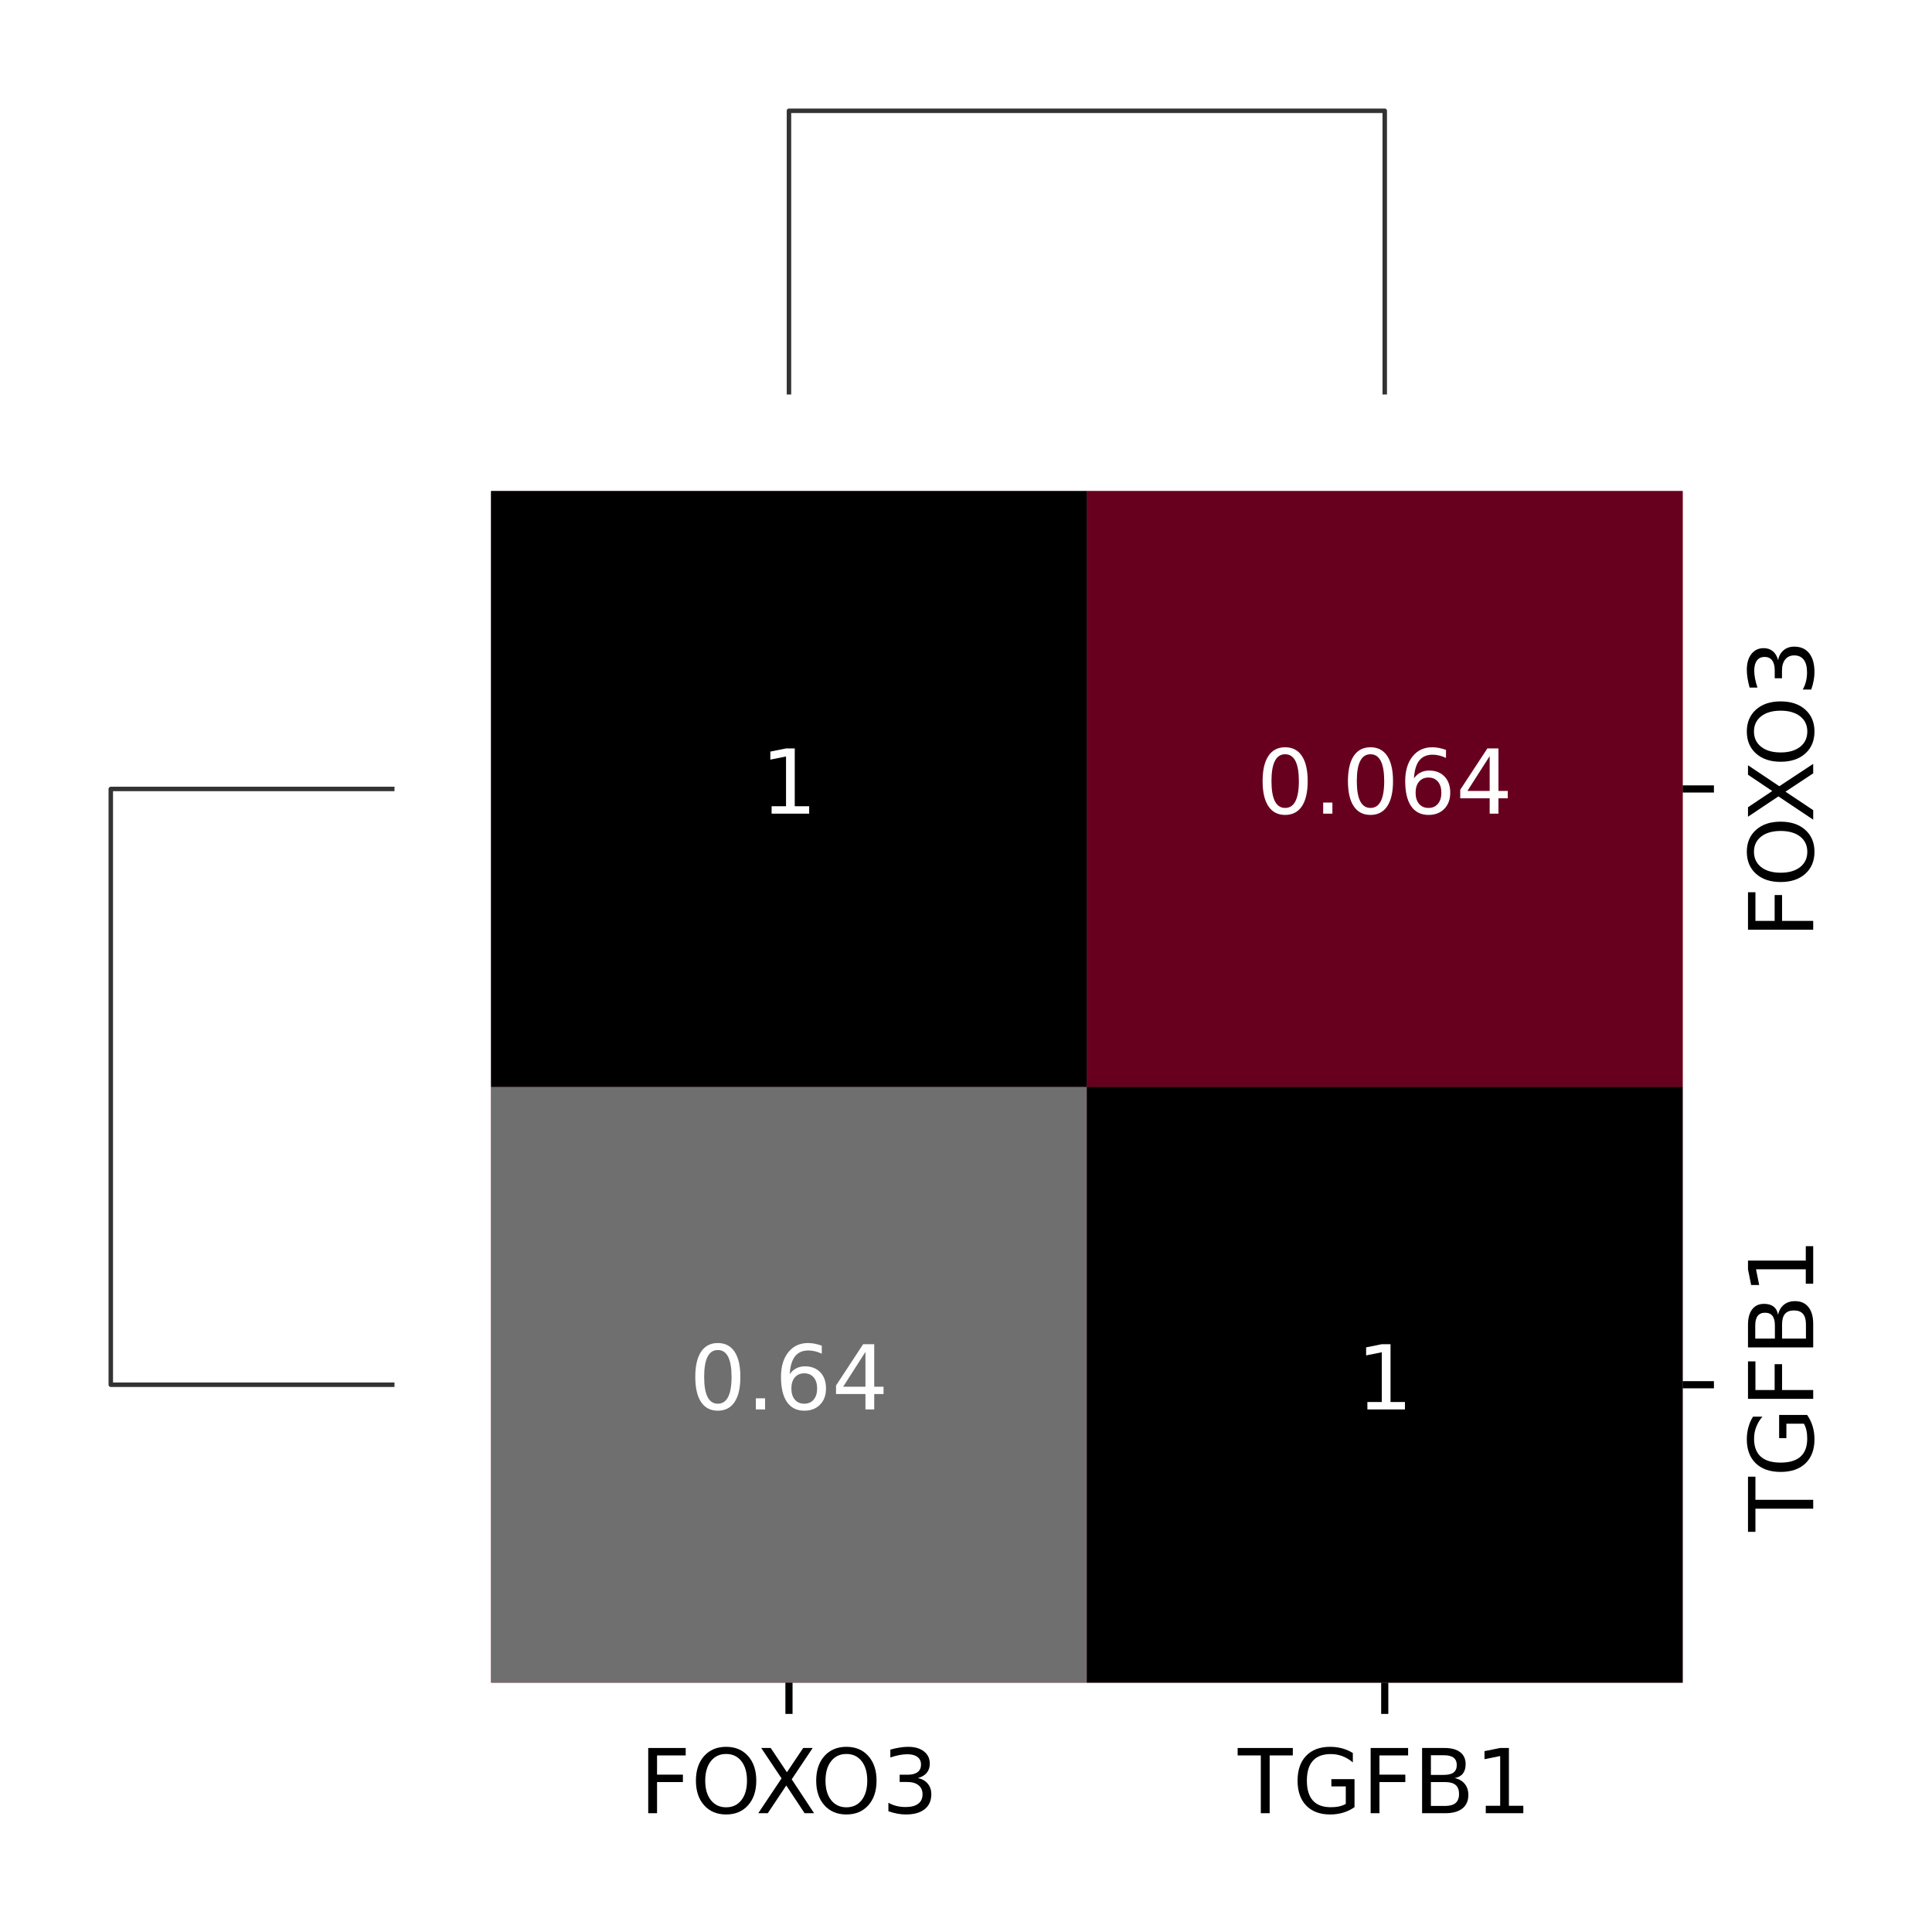
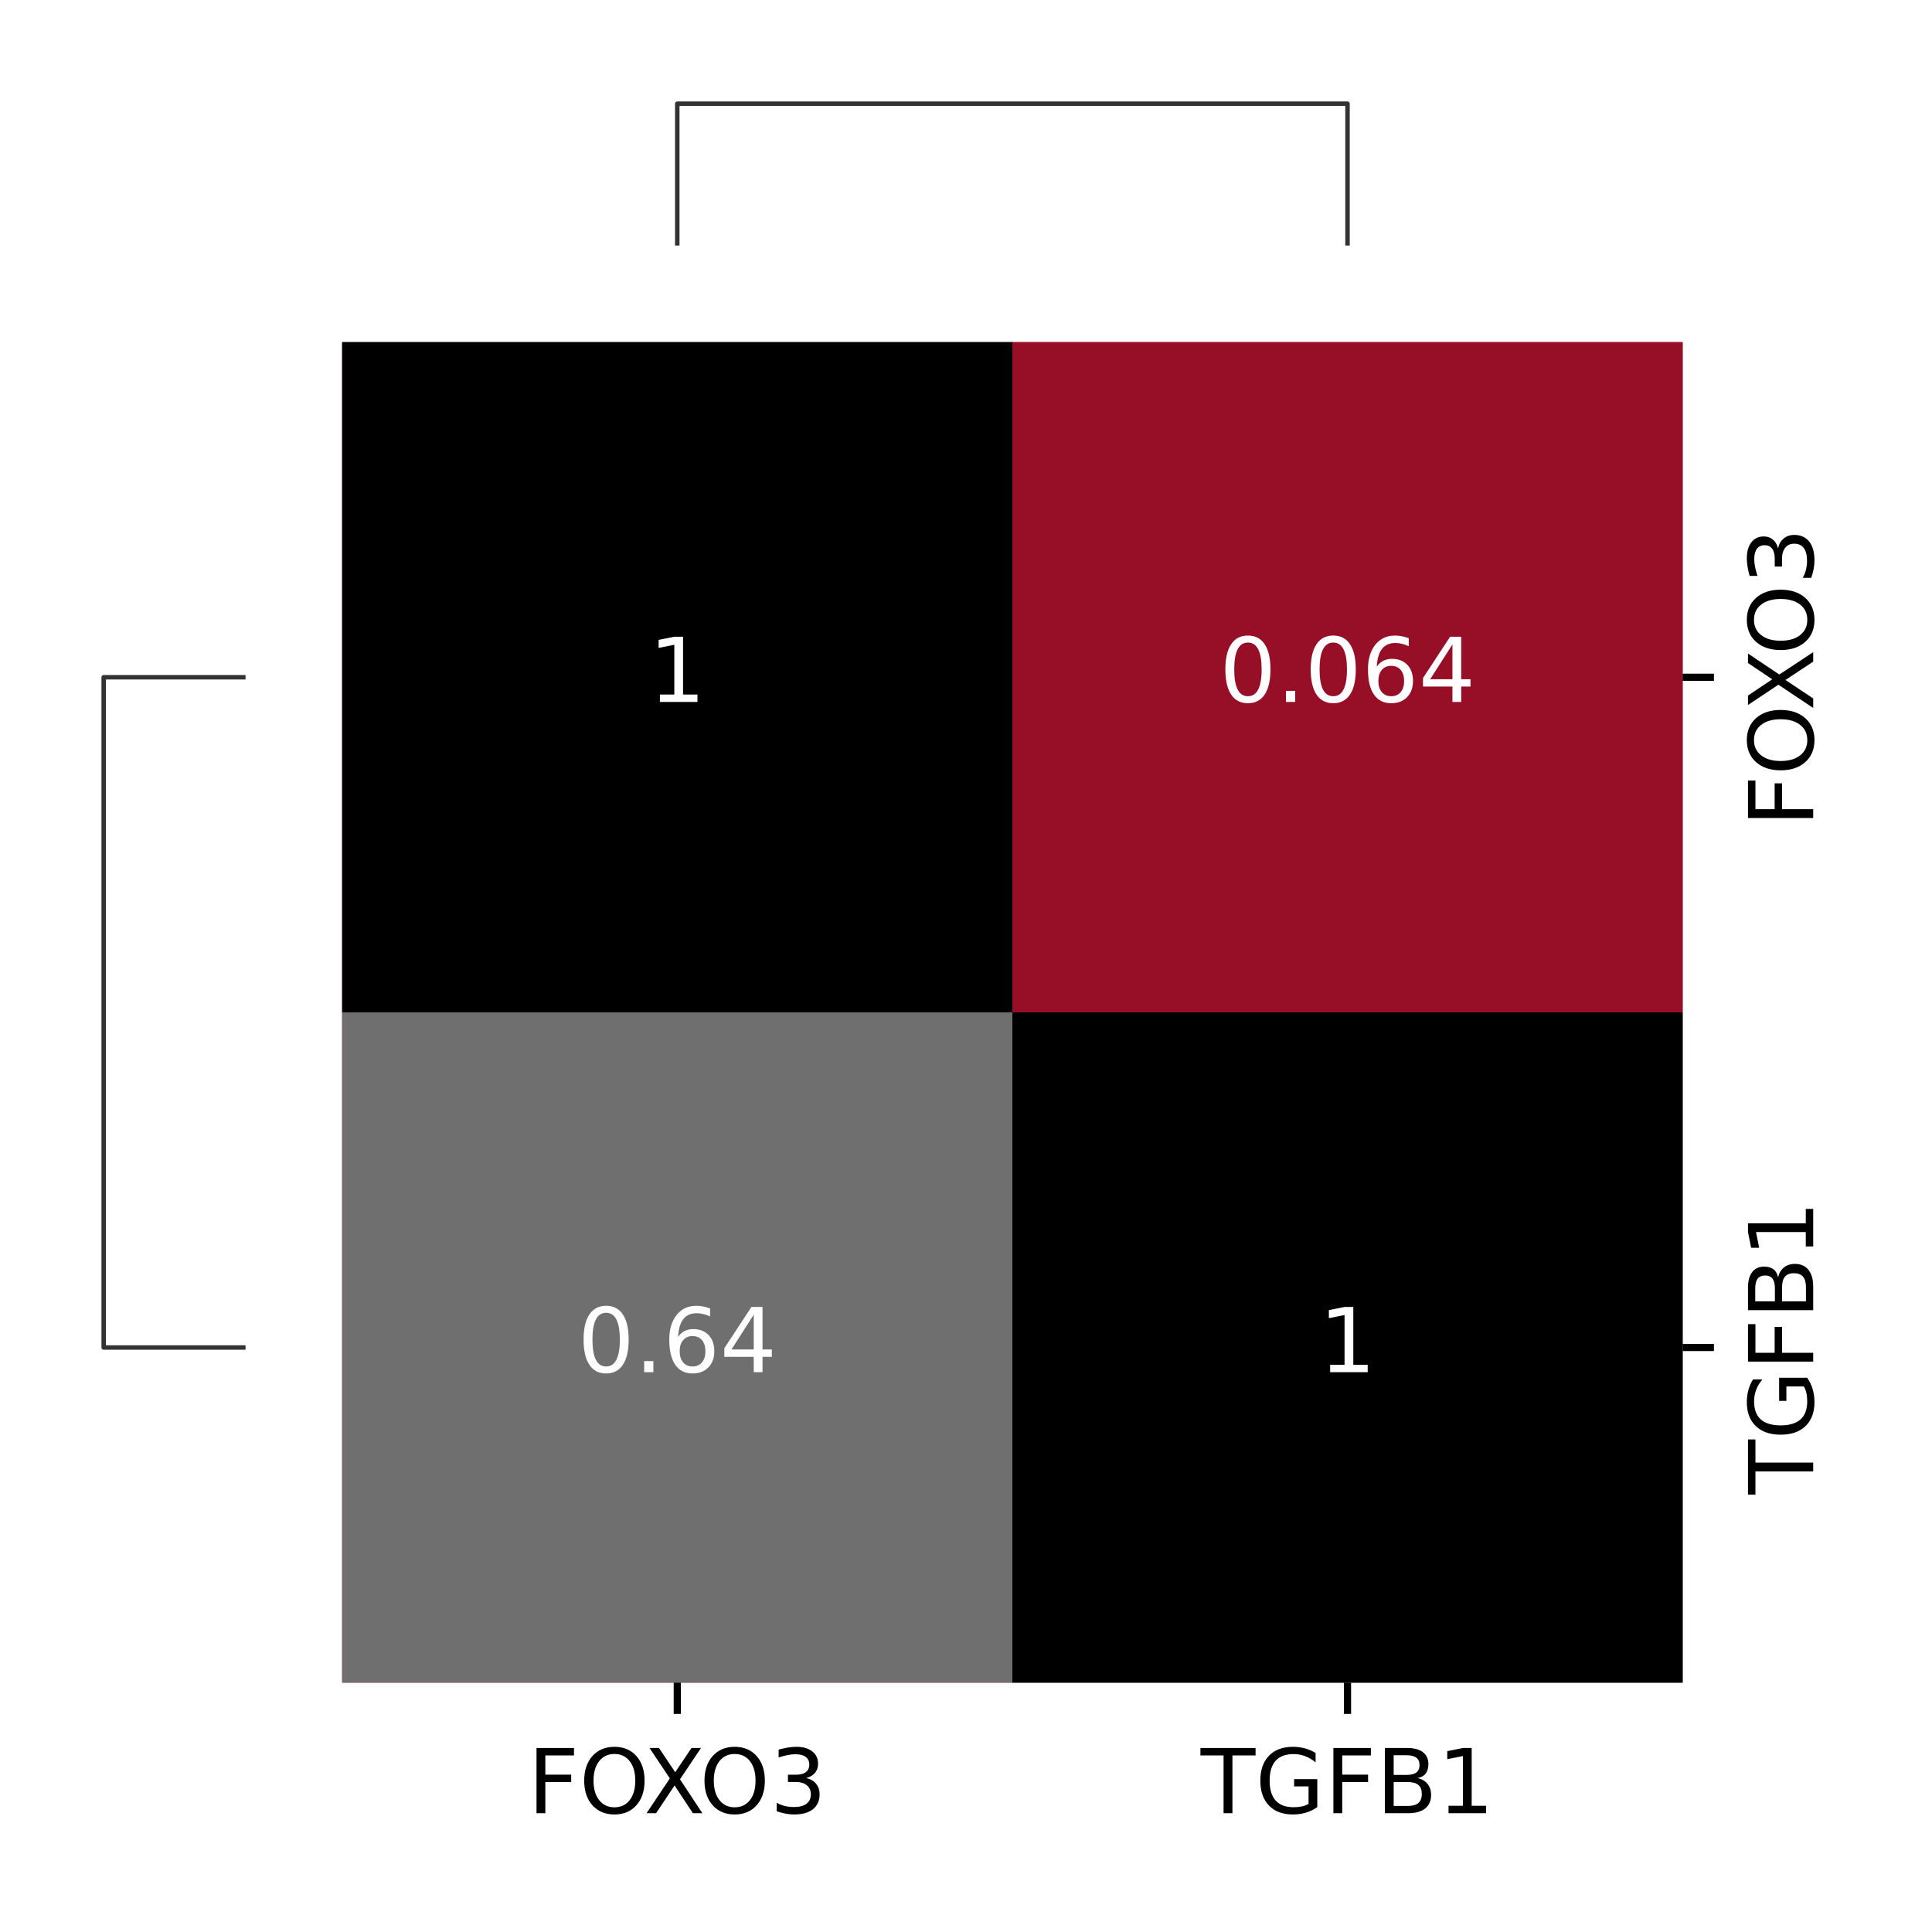
<svg xmlns="http://www.w3.org/2000/svg" xmlns:xlink="http://www.w3.org/1999/xlink" width="216pt" height="216pt" viewBox="0 0 216 216" version="1.1">
  <defs>
    <style type="text/css">*{stroke-linejoin: round; stroke-linecap: butt}</style>
  </defs>
  <g id="figure_1">
    <g id="patch_1">
      <path d="M 0 216  L 216 216  L 216 0  L 0 0  z " style="fill: #ffffff" />
    </g>
    <g id="axes_1">
      <g id="LineCollection_1">
-         <path d="M 44.104 88.208  L 12.386 88.208  L 12.386 154.816  L 44.104 154.816  " clip-path="url(#p66e79b9d6b)" style="fill: none; stroke: #333333; stroke-width: 0.5" />
+         <path d="M 27.452 75.719  L 11.593 75.719  L 11.593 150.653  L 27.452 150.653  " clip-path="url(#p475da031ab)" style="fill: none; stroke: #333333; stroke-width: 0.5" />
      </g>
    </g>
    <g id="axes_2">
      <g id="LineCollection_2">
-         <path d="M 88.208 44.104  L 88.208 12.386  L 154.816 12.386  L 154.816 44.104  " clip-path="url(#pfc731c4a22)" style="fill: none; stroke: #333333; stroke-width: 0.5" />
+         <path d="M 75.719 27.452  L 75.719 11.593  L 150.653 11.593  L 150.653 27.452  " clip-path="url(#p80b18776dd)" style="fill: none; stroke: #333333; stroke-width: 0.5" />
      </g>
    </g>
    <g id="axes_3">
      <g id="patch_2">
-         <path d="M 54.904 188.12  L 188.12 188.12  L 188.12 54.904  L 54.904 54.904  z " style="fill: #ffffff" />
+         <path d="M 38.252 188.12  L 188.12 188.12  L 188.12 38.252  L 38.252 38.252  z " style="fill: #ffffff" />
      </g>
      <g id="QuadMesh_1">
-         <path d="M 54.904 54.904  L 121.512 54.904  L 121.512 121.512  L 54.904 121.512  L 54.904 54.904  " clip-path="url(#p19d74f19e6)" style="fill: #67001f" />
-         <path d="M 121.512 54.904  L 188.12 54.904  L 188.12 121.512  L 121.512 121.512  L 121.512 54.904  " clip-path="url(#p19d74f19e6)" style="fill: #960f27" />
-         <path d="M 54.904 121.512  L 121.512 121.512  L 121.512 188.12  L 54.904 188.12  L 54.904 121.512  " clip-path="url(#p19d74f19e6)" style="fill: #960f27" />
-         <path d="M 121.512 121.512  L 188.12 121.512  L 188.12 188.12  L 121.512 188.12  L 121.512 121.512  " clip-path="url(#p19d74f19e6)" style="fill: #67001f" />
+         <path d="M 38.252 38.252  L 113.186 38.252  L 113.186 113.186  L 38.252 113.186  L 38.252 38.252  " clip-path="url(#pbfcbaf36e8)" style="fill: #67001f" />
+         <path d="M 113.186 38.252  L 188.12 38.252  L 188.12 113.186  L 113.186 113.186  L 113.186 38.252  " clip-path="url(#pbfcbaf36e8)" style="fill: #960f27" />
+         <path d="M 38.252 113.186  L 113.186 113.186  L 113.186 188.12  L 38.252 188.12  L 38.252 113.186  " clip-path="url(#pbfcbaf36e8)" style="fill: #960f27" />
+         <path d="M 113.186 113.186  L 188.12 113.186  L 188.12 188.12  L 113.186 188.12  L 113.186 113.186  " clip-path="url(#pbfcbaf36e8)" style="fill: #67001f" />
      </g>
      <g id="QuadMesh_2">
-         <path d="M 54.904 54.904  L 121.512 54.904  L 121.512 121.512  L 54.904 121.512  L 54.904 54.904  " clip-path="url(#p19d74f19e6)" style="fill: none" />
-         <path d="M 121.512 54.904  L 188.12 54.904  L 188.12 121.512  L 121.512 121.512  L 121.512 54.904  " clip-path="url(#p19d74f19e6)" style="fill: #67001f" />
-         <path d="M 54.904 121.512  L 121.512 121.512  L 121.512 188.12  L 54.904 188.12  L 54.904 121.512  " clip-path="url(#p19d74f19e6)" style="fill: none" />
-         <path d="M 121.512 121.512  L 188.12 121.512  L 188.12 188.12  L 121.512 188.12  L 121.512 121.512  " clip-path="url(#p19d74f19e6)" style="fill: none" />
+         <path d="M 38.252 38.252  L 113.186 38.252  L 113.186 113.186  L 38.252 113.186  L 38.252 38.252  " clip-path="url(#pbfcbaf36e8)" style="fill: none" />
+         <path d="M 113.186 38.252  L 188.12 38.252  L 188.12 113.186  L 113.186 113.186  L 113.186 38.252  " clip-path="url(#pbfcbaf36e8)" style="fill: #960f27" />
+         <path d="M 38.252 113.186  L 113.186 113.186  L 113.186 188.12  L 38.252 188.12  L 38.252 113.186  " clip-path="url(#pbfcbaf36e8)" style="fill: none" />
+         <path d="M 113.186 113.186  L 188.12 113.186  L 188.12 188.12  L 113.186 188.12  L 113.186 113.186  " clip-path="url(#pbfcbaf36e8)" style="fill: none" />
      </g>
      <g id="QuadMesh_3">
-         <path d="M 54.904 54.904  L 121.512 54.904  L 121.512 121.512  L 54.904 121.512  L 54.904 54.904  " clip-path="url(#p19d74f19e6)" style="fill: none" />
-         <path d="M 121.512 54.904  L 188.12 54.904  L 188.12 121.512  L 121.512 121.512  L 121.512 54.904  " clip-path="url(#p19d74f19e6)" style="fill: none" />
-         <path d="M 54.904 121.512  L 121.512 121.512  L 121.512 188.12  L 54.904 188.12  L 54.904 121.512  " clip-path="url(#p19d74f19e6)" style="fill: #6f6f6f" />
-         <path d="M 121.512 121.512  L 188.12 121.512  L 188.12 188.12  L 121.512 188.12  L 121.512 121.512  " clip-path="url(#p19d74f19e6)" style="fill: none" />
+         <path d="M 38.252 38.252  L 113.186 38.252  L 113.186 113.186  L 38.252 113.186  L 38.252 38.252  " clip-path="url(#pbfcbaf36e8)" style="fill: none" />
+         <path d="M 113.186 38.252  L 188.12 38.252  L 188.12 113.186  L 113.186 113.186  L 113.186 38.252  " clip-path="url(#pbfcbaf36e8)" style="fill: none" />
+         <path d="M 38.252 113.186  L 113.186 113.186  L 113.186 188.12  L 38.252 188.12  L 38.252 113.186  " clip-path="url(#pbfcbaf36e8)" style="fill: #6f6f6f" />
+         <path d="M 113.186 113.186  L 188.12 113.186  L 188.12 188.12  L 113.186 188.12  L 113.186 113.186  " clip-path="url(#pbfcbaf36e8)" style="fill: none" />
      </g>
      <g id="QuadMesh_4">
-         <path d="M 54.904 54.904  L 121.512 54.904  L 121.512 121.512  L 54.904 121.512  L 54.904 54.904  " clip-path="url(#p19d74f19e6)" />
-         <path d="M 121.512 54.904  L 188.12 54.904  L 188.12 121.512  L 121.512 121.512  L 121.512 54.904  " clip-path="url(#p19d74f19e6)" style="fill: none" />
-         <path d="M 54.904 121.512  L 121.512 121.512  L 121.512 188.12  L 54.904 188.12  L 54.904 121.512  " clip-path="url(#p19d74f19e6)" style="fill: none" />
-         <path d="M 121.512 121.512  L 188.12 121.512  L 188.12 188.12  L 121.512 188.12  L 121.512 121.512  " clip-path="url(#p19d74f19e6)" />
+         <path d="M 38.252 38.252  L 113.186 38.252  L 113.186 113.186  L 38.252 113.186  L 38.252 38.252  " clip-path="url(#pbfcbaf36e8)" />
+         <path d="M 113.186 38.252  L 188.12 38.252  L 188.12 113.186  L 113.186 113.186  L 113.186 38.252  " clip-path="url(#pbfcbaf36e8)" style="fill: none" />
+         <path d="M 38.252 113.186  L 113.186 113.186  L 113.186 188.12  L 38.252 188.12  L 38.252 113.186  " clip-path="url(#pbfcbaf36e8)" style="fill: none" />
+         <path d="M 113.186 113.186  L 188.12 113.186  L 188.12 188.12  L 113.186 188.12  L 113.186 113.186  " clip-path="url(#pbfcbaf36e8)" />
      </g>
      <g id="matplotlib.axis_1">
        <g id="xtick_1">
          <g id="line2d_1">
            <defs>
-               <path id="meef81aa2ef" d="M 0 0  L 0 3.5  " style="stroke: #000000; stroke-width: 0.8" />
+               <path id="ma038bf798c" d="M 0 0  L 0 3.5  " style="stroke: #000000; stroke-width: 0.8" />
            </defs>
            <g>
-               <use xlink:href="#meef81aa2ef" x="88.208" y="188.12" style="stroke: #000000; stroke-width: 0.8" />
+               <use xlink:href="#ma038bf798c" x="75.719" y="188.12" style="stroke: #000000; stroke-width: 0.8" />
            </g>
          </g>
          <g id="text_1">
-             <g transform="translate(71.49159 202.7184) scale(0.1 -0.1)">
+             <g transform="translate(59.00259 202.7184) scale(0.1 -0.1)">
              <defs>
                <path id="DejaVuSans-46" d="M 628 4666  L 3309 4666  L 3309 4134  L 1259 4134  L 1259 2759  L 3109 2759  L 3109 2228  L 1259 2228  L 1259 0  L 628 0  L 628 4666  z " transform="scale(0.015625)" />
                <path id="DejaVuSans-4f" d="M 2522 4238  Q 1834 4238 1429 3725  Q 1025 3213 1025 2328  Q 1025 1447 1429 934  Q 1834 422 2522 422  Q 3209 422 3611 934  Q 4013 1447 4013 2328  Q 4013 3213 3611 3725  Q 3209 4238 2522 4238  z M 2522 4750  Q 3503 4750 4090 4092  Q 4678 3434 4678 2328  Q 4678 1225 4090 567  Q 3503 -91 2522 -91  Q 1538 -91 948 565  Q 359 1222 359 2328  Q 359 3434 948 4092  Q 1538 4750 2522 4750  z " transform="scale(0.015625)" />
                <path id="DejaVuSans-58" d="M 403 4666  L 1081 4666  L 2241 2931  L 3406 4666  L 4084 4666  L 2584 2425  L 4184 0  L 3506 0  L 2194 1984  L 872 0  L 191 0  L 1856 2491  L 403 4666  z " transform="scale(0.015625)" />
                <path id="DejaVuSans-33" d="M 2597 2516  Q 3050 2419 3304 2112  Q 3559 1806 3559 1356  Q 3559 666 3084 287  Q 2609 -91 1734 -91  Q 1441 -91 1130 -33  Q 819 25 488 141  L 488 750  Q 750 597 1062 519  Q 1375 441 1716 441  Q 2309 441 2620 675  Q 2931 909 2931 1356  Q 2931 1769 2642 2001  Q 2353 2234 1838 2234  L 1294 2234  L 1294 2753  L 1863 2753  Q 2328 2753 2575 2939  Q 2822 3125 2822 3475  Q 2822 3834 2567 4026  Q 2313 4219 1838 4219  Q 1578 4219 1281 4162  Q 984 4106 628 3988  L 628 4550  Q 988 4650 1302 4700  Q 1616 4750 1894 4750  Q 2613 4750 3031 4423  Q 3450 4097 3450 3541  Q 3450 3153 3228 2886  Q 3006 2619 2597 2516  z " transform="scale(0.015625)" />
              </defs>
              <use xlink:href="#DejaVuSans-46" />
              <use xlink:href="#DejaVuSans-4f" x="57.52" />
              <use xlink:href="#DejaVuSans-58" x="129.855" />
              <use xlink:href="#DejaVuSans-4f" x="191.986" />
              <use xlink:href="#DejaVuSans-33" x="270.697" />
            </g>
          </g>
        </g>
        <g id="xtick_2">
          <g id="line2d_2">
            <g>
-               <use xlink:href="#meef81aa2ef" x="154.816" y="188.12" style="stroke: #000000; stroke-width: 0.8" />
+               <use xlink:href="#ma038bf798c" x="150.653" y="188.12" style="stroke: #000000; stroke-width: 0.8" />
            </g>
          </g>
          <g id="text_2">
-             <g transform="translate(138.4004 202.7184) scale(0.1 -0.1)">
+             <g transform="translate(134.2374 202.7184) scale(0.1 -0.1)">
              <defs>
                <path id="DejaVuSans-54" d="M -19 4666  L 3928 4666  L 3928 4134  L 2272 4134  L 2272 0  L 1638 0  L 1638 4134  L -19 4134  L -19 4666  z " transform="scale(0.015625)" />
                <path id="DejaVuSans-47" d="M 3809 666  L 3809 1919  L 2778 1919  L 2778 2438  L 4434 2438  L 4434 434  Q 4069 175 3628 42  Q 3188 -91 2688 -91  Q 1594 -91 976 548  Q 359 1188 359 2328  Q 359 3472 976 4111  Q 1594 4750 2688 4750  Q 3144 4750 3555 4637  Q 3966 4525 4313 4306  L 4313 3634  Q 3963 3931 3569 4081  Q 3175 4231 2741 4231  Q 1884 4231 1454 3753  Q 1025 3275 1025 2328  Q 1025 1384 1454 906  Q 1884 428 2741 428  Q 3075 428 3337 486  Q 3600 544 3809 666  z " transform="scale(0.015625)" />
                <path id="DejaVuSans-42" d="M 1259 2228  L 1259 519  L 2272 519  Q 2781 519 3026 730  Q 3272 941 3272 1375  Q 3272 1813 3026 2020  Q 2781 2228 2272 2228  L 1259 2228  z M 1259 4147  L 1259 2741  L 2194 2741  Q 2656 2741 2882 2914  Q 3109 3088 3109 3444  Q 3109 3797 2882 3972  Q 2656 4147 2194 4147  L 1259 4147  z M 628 4666  L 2241 4666  Q 2963 4666 3353 4366  Q 3744 4066 3744 3513  Q 3744 3084 3544 2831  Q 3344 2578 2956 2516  Q 3422 2416 3680 2098  Q 3938 1781 3938 1306  Q 3938 681 3513 340  Q 3088 0 2303 0  L 628 0  L 628 4666  z " transform="scale(0.015625)" />
                <path id="DejaVuSans-31" d="M 794 531  L 1825 531  L 1825 4091  L 703 3866  L 703 4441  L 1819 4666  L 2450 4666  L 2450 531  L 3481 531  L 3481 0  L 794 0  L 794 531  z " transform="scale(0.015625)" />
              </defs>
              <use xlink:href="#DejaVuSans-54" />
              <use xlink:href="#DejaVuSans-47" x="61.084" />
              <use xlink:href="#DejaVuSans-46" x="138.574" />
              <use xlink:href="#DejaVuSans-42" x="196.094" />
              <use xlink:href="#DejaVuSans-31" x="264.697" />
            </g>
          </g>
        </g>
      </g>
      <g id="matplotlib.axis_2">
        <g id="ytick_1">
          <g id="line2d_3">
            <defs>
-               <path id="mbdc3a78485" d="M 0 0  L 3.5 0  " style="stroke: #000000; stroke-width: 0.8" />
+               <path id="md2b854d12d" d="M 0 0  L 3.5 0  " style="stroke: #000000; stroke-width: 0.8" />
            </defs>
            <g>
-               <use xlink:href="#mbdc3a78485" x="188.12" y="88.208" style="stroke: #000000; stroke-width: 0.8" />
+               <use xlink:href="#md2b854d12d" x="188.12" y="75.719" style="stroke: #000000; stroke-width: 0.8" />
            </g>
          </g>
          <g id="text_3">
-             <g transform="translate(202.7184 104.9244) rotate(-90) scale(0.1 -0.1)">
+             <g transform="translate(202.7184 92.43541) rotate(-90) scale(0.1 -0.1)">
              <use xlink:href="#DejaVuSans-46" />
              <use xlink:href="#DejaVuSans-4f" x="57.52" />
              <use xlink:href="#DejaVuSans-58" x="129.855" />
              <use xlink:href="#DejaVuSans-4f" x="191.986" />
              <use xlink:href="#DejaVuSans-33" x="270.697" />
            </g>
          </g>
        </g>
        <g id="ytick_2">
          <g id="line2d_4">
            <g>
-               <use xlink:href="#mbdc3a78485" x="188.12" y="154.816" style="stroke: #000000; stroke-width: 0.8" />
+               <use xlink:href="#md2b854d12d" x="188.12" y="150.653" style="stroke: #000000; stroke-width: 0.8" />
            </g>
          </g>
          <g id="text_4">
-             <g transform="translate(202.7184 171.2316) rotate(-90) scale(0.1 -0.1)">
+             <g transform="translate(202.7184 167.0686) rotate(-90) scale(0.1 -0.1)">
              <use xlink:href="#DejaVuSans-54" />
              <use xlink:href="#DejaVuSans-47" x="61.084" />
              <use xlink:href="#DejaVuSans-46" x="138.574" />
              <use xlink:href="#DejaVuSans-42" x="196.094" />
              <use xlink:href="#DejaVuSans-31" x="264.697" />
            </g>
          </g>
        </g>
      </g>
      <g id="text_5">
-         <g style="fill: #ffffff" transform="translate(140.5019 90.96738) scale(0.1 -0.1)">
+         <g style="fill: #ffffff" transform="translate(136.3389 78.47837) scale(0.1 -0.1)">
          <defs>
            <path id="DejaVuSans-30" d="M 2034 4250  Q 1547 4250 1301 3770  Q 1056 3291 1056 2328  Q 1056 1369 1301 889  Q 1547 409 2034 409  Q 2525 409 2770 889  Q 3016 1369 3016 2328  Q 3016 3291 2770 3770  Q 2525 4250 2034 4250  z M 2034 4750  Q 2819 4750 3233 4129  Q 3647 3509 3647 2328  Q 3647 1150 3233 529  Q 2819 -91 2034 -91  Q 1250 -91 836 529  Q 422 1150 422 2328  Q 422 3509 836 4129  Q 1250 4750 2034 4750  z " transform="scale(0.015625)" />
            <path id="DejaVuSans-2e" d="M 684 794  L 1344 794  L 1344 0  L 684 0  L 684 794  z " transform="scale(0.015625)" />
            <path id="DejaVuSans-36" d="M 2113 2584  Q 1688 2584 1439 2293  Q 1191 2003 1191 1497  Q 1191 994 1439 701  Q 1688 409 2113 409  Q 2538 409 2786 701  Q 3034 994 3034 1497  Q 3034 2003 2786 2293  Q 2538 2584 2113 2584  z M 3366 4563  L 3366 3988  Q 3128 4100 2886 4159  Q 2644 4219 2406 4219  Q 1781 4219 1451 3797  Q 1122 3375 1075 2522  Q 1259 2794 1537 2939  Q 1816 3084 2150 3084  Q 2853 3084 3261 2657  Q 3669 2231 3669 1497  Q 3669 778 3244 343  Q 2819 -91 2113 -91  Q 1303 -91 875 529  Q 447 1150 447 2328  Q 447 3434 972 4092  Q 1497 4750 2381 4750  Q 2619 4750 2861 4703  Q 3103 4656 3366 4563  z " transform="scale(0.015625)" />
            <path id="DejaVuSans-34" d="M 2419 4116  L 825 1625  L 2419 1625  L 2419 4116  z M 2253 4666  L 3047 4666  L 3047 1625  L 3713 1625  L 3713 1100  L 3047 1100  L 3047 0  L 2419 0  L 2419 1100  L 313 1100  L 313 1709  L 2253 4666  z " transform="scale(0.015625)" />
          </defs>
          <use xlink:href="#DejaVuSans-30" />
          <use xlink:href="#DejaVuSans-2e" x="63.623" />
          <use xlink:href="#DejaVuSans-30" x="95.41" />
          <use xlink:href="#DejaVuSans-36" x="159.033" />
          <use xlink:href="#DejaVuSans-34" x="222.656" />
        </g>
      </g>
      <g id="text_6">
-         <g style="fill: #ffffff" transform="translate(77.07519 157.5754) scale(0.1 -0.1)">
+         <g style="fill: #ffffff" transform="translate(64.58619 153.4124) scale(0.1 -0.1)">
          <use xlink:href="#DejaVuSans-30" />
          <use xlink:href="#DejaVuSans-2e" x="63.623" />
          <use xlink:href="#DejaVuSans-36" x="95.41" />
          <use xlink:href="#DejaVuSans-34" x="159.033" />
        </g>
      </g>
      <g id="text_7">
-         <g style="fill: #ffffff" transform="translate(85.02675 90.96738) scale(0.1 -0.1)">
+         <g style="fill: #ffffff" transform="translate(72.53775 78.47837) scale(0.1 -0.1)">
          <use xlink:href="#DejaVuSans-31" />
        </g>
      </g>
      <g id="text_8">
-         <g style="fill: #ffffff" transform="translate(151.6347 157.5754) scale(0.1 -0.1)">
+         <g style="fill: #ffffff" transform="translate(147.4717 153.4124) scale(0.1 -0.1)">
          <use xlink:href="#DejaVuSans-31" />
        </g>
      </g>
    </g>
  </g>
  <defs>
-     <clipPath id="p66e79b9d6b">
-       <rect x="10.8" y="54.904" width="33.304" height="133.216" />
+     <clipPath id="p475da031ab">
+       <rect x="10.8" y="38.252" width="16.652" height="149.868" />
    </clipPath>
-     <clipPath id="pfc731c4a22">
-       <rect x="54.904" y="10.8" width="133.216" height="33.304" />
+     <clipPath id="p80b18776dd">
+       <rect x="38.252" y="10.8" width="149.868" height="16.652" />
    </clipPath>
-     <clipPath id="p19d74f19e6">
-       <rect x="54.904" y="54.904" width="133.216" height="133.216" />
+     <clipPath id="pbfcbaf36e8">
+       <rect x="38.252" y="38.252" width="149.868" height="149.868" />
    </clipPath>
  </defs>
</svg>
